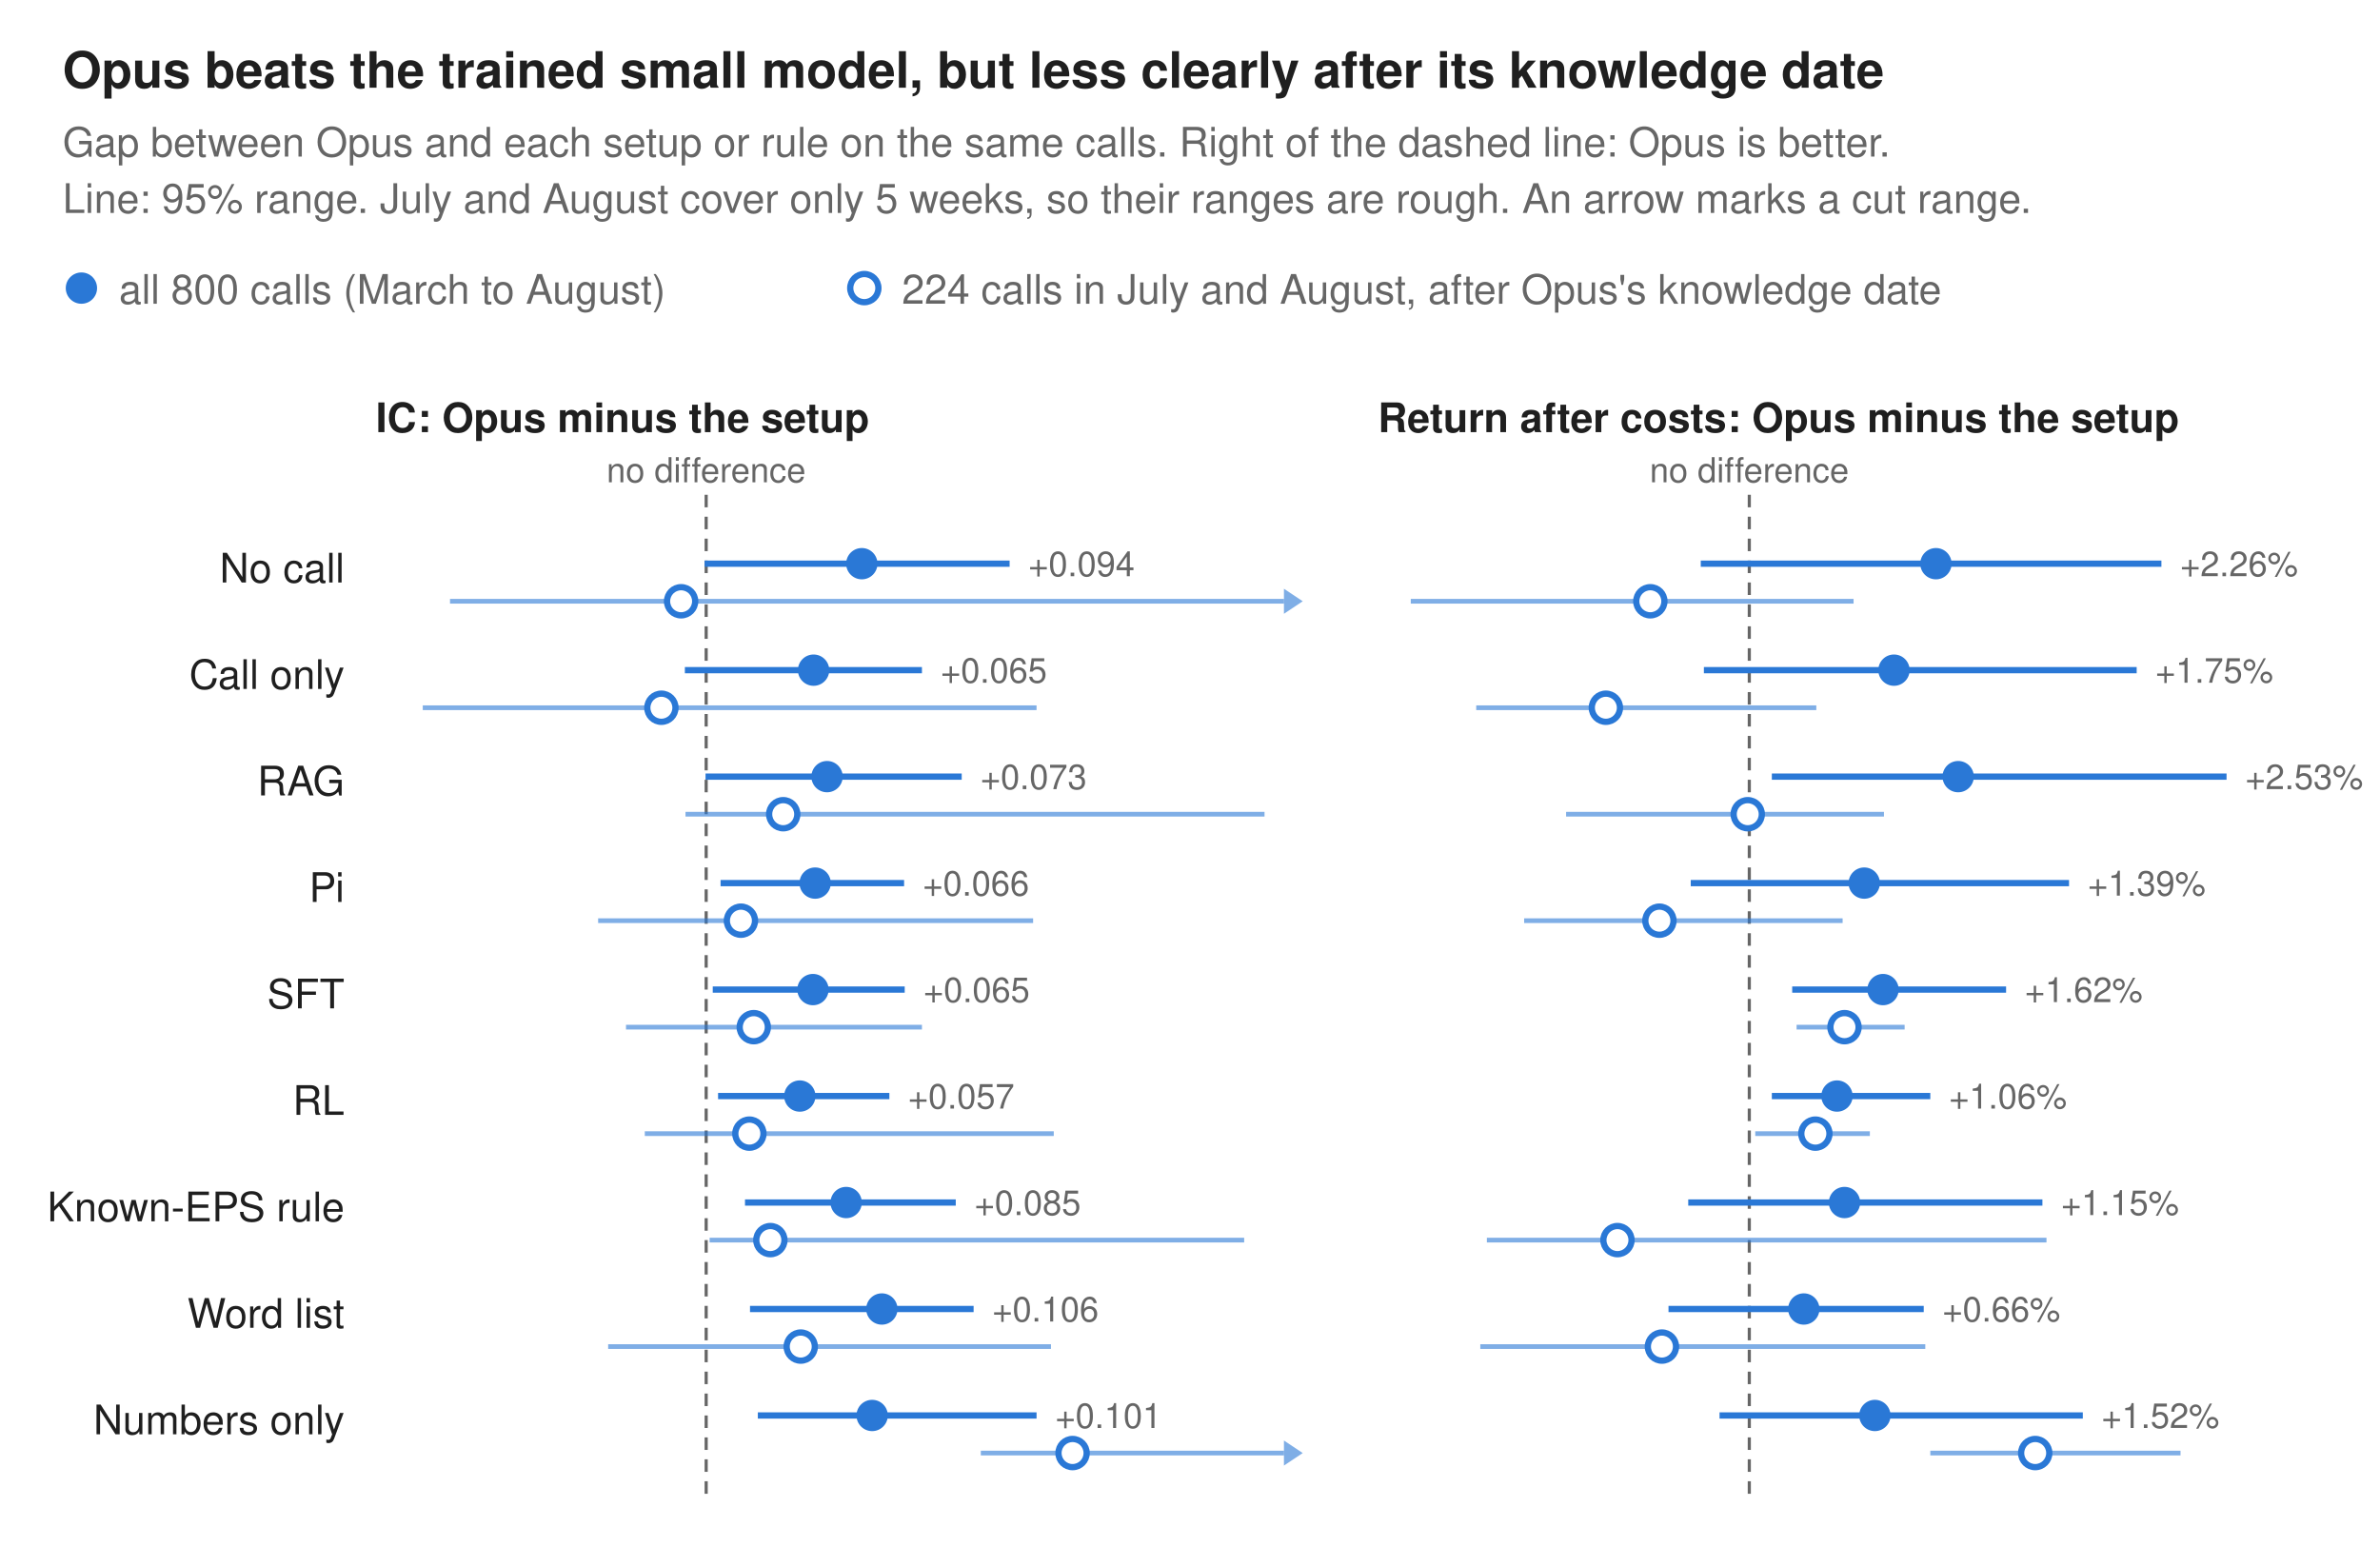
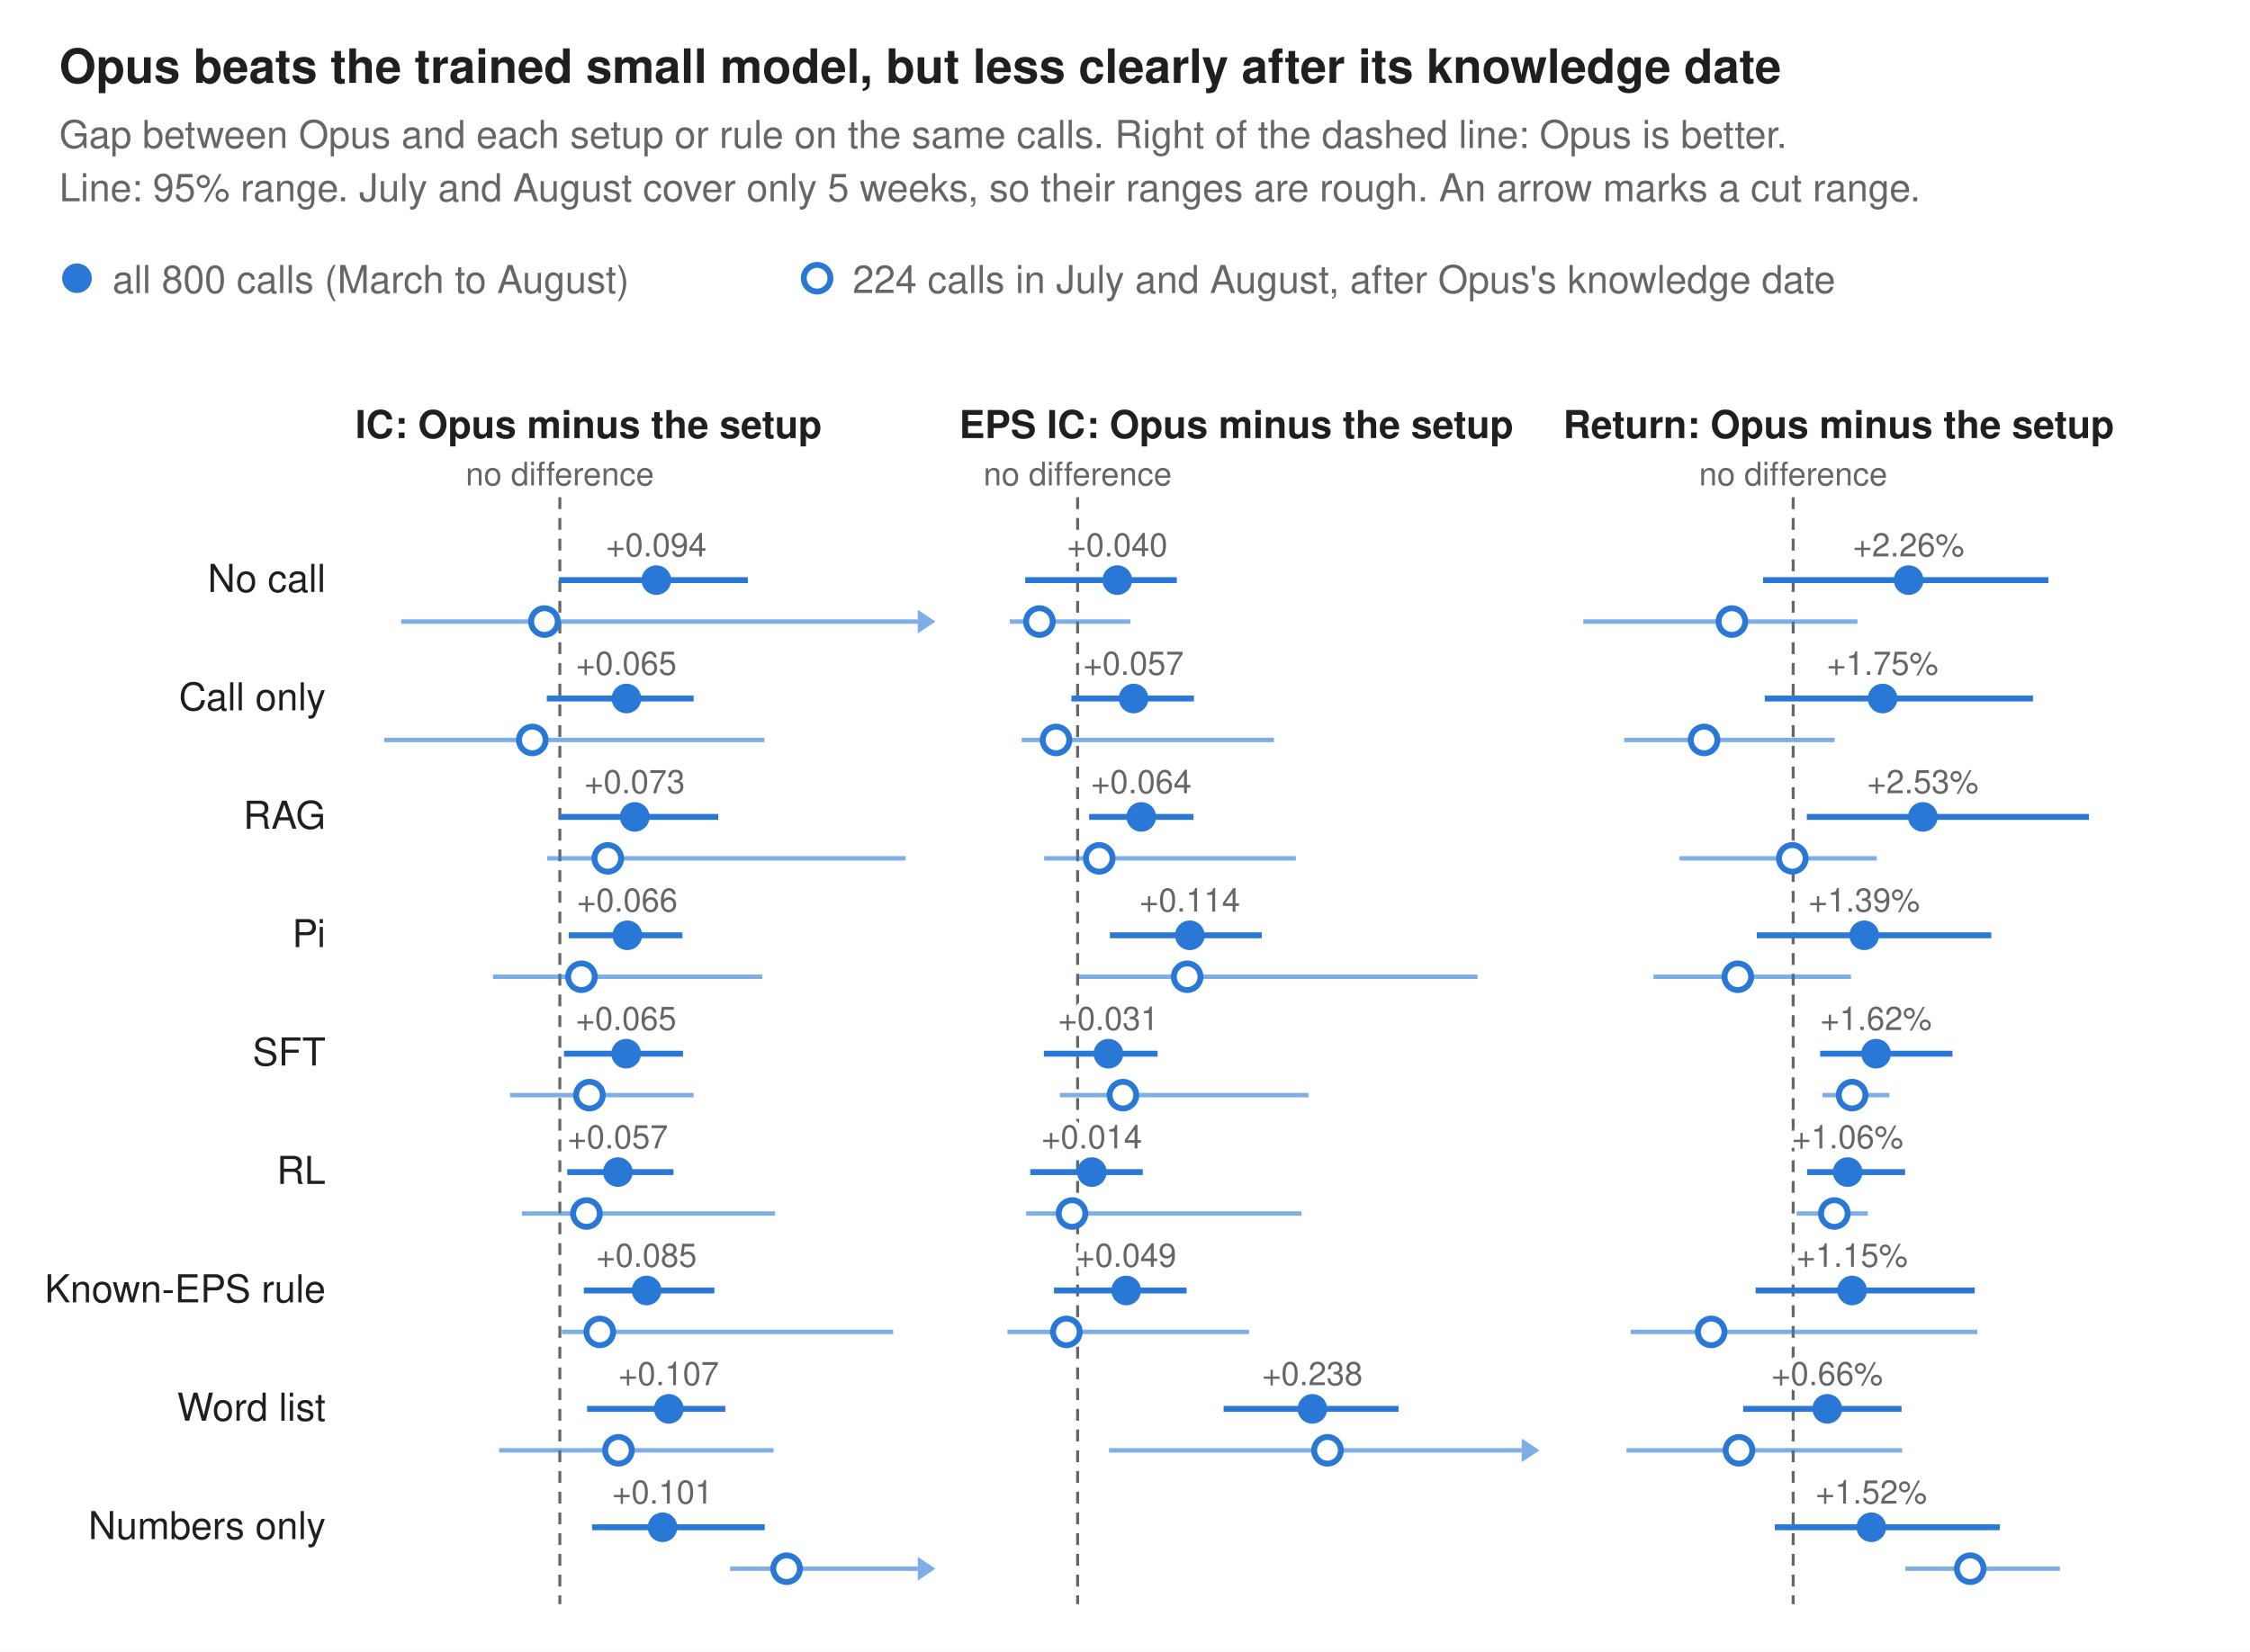
- <svg xmlns="http://www.w3.org/2000/svg" viewBox="0 0 760 494" width="760" height="494" font-family="-apple-system, Helvetica, Arial, sans-serif">
-   <rect width="760" height="494" fill="white" />
+ <svg xmlns="http://www.w3.org/2000/svg" viewBox="0 0 760 558" width="760" height="558" font-family="-apple-system, Helvetica, Arial, sans-serif">
+   <rect width="760" height="558" fill="white" />
  <text x="20.0" y="28.0" font-size="16" fill="#1f1f1f" text-anchor="start" font-weight="600">Opus beats the trained small model, but less clearly after its knowledge date</text>
  <text x="20.0" y="50.0" font-size="13" fill="#666666" text-anchor="start" font-weight="normal">Gap between Opus and each setup or rule on the same calls. Right of the dashed line: Opus is better.</text>
  <text x="20.0" y="68.0" font-size="13" fill="#666666" text-anchor="start" font-weight="normal">Line: 95% range. July and August cover only 5 weeks, so their ranges are rough. An arrow marks a cut range.</text>
-   <circle cx="26" cy="92" r="5" fill="#2a78d6" />
-   <text x="38.0" y="97.0" font-size="13" fill="#666666" text-anchor="start" font-weight="normal">all 800 calls (March to August)</text>
-   <circle cx="276" cy="92" r="4.5" fill="white" stroke="#2a78d6" stroke-width="2" />
-   <text x="288.0" y="97.0" font-size="13" fill="#666666" text-anchor="start" font-weight="normal">224 calls in July and August, after Opus's knowledge date</text>
-   <text x="110.0" y="186.0" font-size="13" fill="#1f1f1f" text-anchor="end" font-weight="normal">No call</text>
-   <text x="110.0" y="220.0" font-size="13" fill="#1f1f1f" text-anchor="end" font-weight="normal">Call only</text>
-   <text x="110.0" y="254.0" font-size="13" fill="#1f1f1f" text-anchor="end" font-weight="normal">RAG</text>
-   <text x="110.0" y="288.0" font-size="13" fill="#1f1f1f" text-anchor="end" font-weight="normal">Pi</text>
-   <text x="110.0" y="322.0" font-size="13" fill="#1f1f1f" text-anchor="end" font-weight="normal">SFT</text>
-   <text x="110.0" y="356.0" font-size="13" fill="#1f1f1f" text-anchor="end" font-weight="normal">RL</text>
-   <text x="110.0" y="390.0" font-size="13" fill="#1f1f1f" text-anchor="end" font-weight="normal">Known-EPS rule</text>
-   <text x="110.0" y="424.0" font-size="13" fill="#1f1f1f" text-anchor="end" font-weight="normal">Word list</text>
-   <text x="110.0" y="458.0" font-size="13" fill="#1f1f1f" text-anchor="end" font-weight="normal">Numbers only</text>
-   <text x="120.0" y="138.0" font-size="13" fill="#1f1f1f" text-anchor="start" font-weight="600">IC: Opus minus the setup</text>
-   <line x1="225.5" x2="225.5" y1="158" y2="478" stroke="#666666" stroke-dasharray="4 3" />
-   <text x="225.5" y="154.0" font-size="11" fill="#666666" text-anchor="middle" font-weight="normal">no difference</text>
-   <line x1="225.0" x2="322.4" y1="180" y2="180" stroke="#2a78d6" stroke-width="2" stroke-opacity="1" />
-   <circle cx="275.2" cy="180" r="5" fill="#2a78d6" />
-   <text x="328.4" y="184.0" font-size="11" fill="#666666" text-anchor="start" font-weight="normal" stroke="white" stroke-width="4" paint-order="stroke">+0.094</text>
-   <line x1="143.7" x2="410.0" y1="192" y2="192" stroke="#2a78d6" stroke-width="1.5" stroke-opacity="0.6" />
-   <circle cx="217.5" cy="192" r="4.5" fill="white" stroke="#2a78d6" stroke-width="2" />
-   <path d="M410.0,188 L416.0,192 L410.0,196 Z" fill="#2a78d6" fill-opacity=".6" />
-   <line x1="218.7" x2="294.4" y1="214" y2="214" stroke="#2a78d6" stroke-width="2" stroke-opacity="1" />
-   <circle cx="259.8" cy="214" r="5" fill="#2a78d6" />
-   <text x="300.4" y="218.0" font-size="11" fill="#666666" text-anchor="start" font-weight="normal" stroke="white" stroke-width="4" paint-order="stroke">+0.065</text>
-   <line x1="135.0" x2="331.0" y1="226" y2="226" stroke="#2a78d6" stroke-width="1.5" stroke-opacity="0.6" />
-   <circle cx="211.2" cy="226" r="4.5" fill="white" stroke="#2a78d6" stroke-width="2" />
-   <line x1="225.3" x2="307.1" y1="248" y2="248" stroke="#2a78d6" stroke-width="2" stroke-opacity="1" />
-   <circle cx="264.1" cy="248" r="5" fill="#2a78d6" />
-   <text x="313.1" y="252.0" font-size="11" fill="#666666" text-anchor="start" font-weight="normal" stroke="white" stroke-width="4" paint-order="stroke">+0.073</text>
-   <line x1="218.9" x2="403.8" y1="260" y2="260" stroke="#2a78d6" stroke-width="1.5" stroke-opacity="0.6" />
-   <circle cx="250.1" cy="260" r="4.5" fill="white" stroke="#2a78d6" stroke-width="2" />
-   <line x1="230.1" x2="288.7" y1="282" y2="282" stroke="#2a78d6" stroke-width="2" stroke-opacity="1" />
-   <circle cx="260.3" cy="282" r="5" fill="#2a78d6" />
-   <text x="294.7" y="286.0" font-size="11" fill="#666666" text-anchor="start" font-weight="normal" stroke="white" stroke-width="4" paint-order="stroke">+0.066</text>
-   <line x1="191.0" x2="329.9" y1="294" y2="294" stroke="#2a78d6" stroke-width="1.5" stroke-opacity="0.6" />
-   <circle cx="236.6" cy="294" r="4.5" fill="white" stroke="#2a78d6" stroke-width="2" />
-   <line x1="227.6" x2="288.9" y1="316" y2="316" stroke="#2a78d6" stroke-width="2" stroke-opacity="1" />
-   <circle cx="259.6" cy="316" r="5" fill="#2a78d6" />
-   <text x="294.9" y="320.0" font-size="11" fill="#666666" text-anchor="start" font-weight="normal" stroke="white" stroke-width="4" paint-order="stroke">+0.065</text>
-   <line x1="199.9" x2="294.4" y1="328" y2="328" stroke="#2a78d6" stroke-width="1.5" stroke-opacity="0.6" />
-   <circle cx="240.7" cy="328" r="4.5" fill="white" stroke="#2a78d6" stroke-width="2" />
-   <line x1="229.3" x2="284.0" y1="350" y2="350" stroke="#2a78d6" stroke-width="2" stroke-opacity="1" />
-   <circle cx="255.4" cy="350" r="5" fill="#2a78d6" />
-   <text x="290.0" y="354.0" font-size="11" fill="#666666" text-anchor="start" font-weight="normal" stroke="white" stroke-width="4" paint-order="stroke">+0.057</text>
-   <line x1="205.9" x2="336.5" y1="362" y2="362" stroke="#2a78d6" stroke-width="1.5" stroke-opacity="0.6" />
-   <circle cx="239.3" cy="362" r="4.5" fill="white" stroke="#2a78d6" stroke-width="2" />
-   <line x1="237.9" x2="305.2" y1="384" y2="384" stroke="#2a78d6" stroke-width="2" stroke-opacity="1" />
-   <circle cx="270.2" cy="384" r="5" fill="#2a78d6" />
-   <text x="311.2" y="388.0" font-size="11" fill="#666666" text-anchor="start" font-weight="normal" stroke="white" stroke-width="4" paint-order="stroke">+0.085</text>
-   <line x1="226.6" x2="397.3" y1="396" y2="396" stroke="#2a78d6" stroke-width="1.5" stroke-opacity="0.6" />
-   <circle cx="246.0" cy="396" r="4.5" fill="white" stroke="#2a78d6" stroke-width="2" />
-   <line x1="239.5" x2="310.9" y1="418" y2="418" stroke="#2a78d6" stroke-width="2" stroke-opacity="1" />
-   <circle cx="281.6" cy="418" r="5" fill="#2a78d6" />
-   <text x="316.9" y="422.0" font-size="11" fill="#666666" text-anchor="start" font-weight="normal" stroke="white" stroke-width="4" paint-order="stroke">+0.106</text>
-   <line x1="194.2" x2="335.6" y1="430" y2="430" stroke="#2a78d6" stroke-width="1.5" stroke-opacity="0.6" />
-   <circle cx="255.7" cy="430" r="4.5" fill="white" stroke="#2a78d6" stroke-width="2" />
-   <line x1="242.0" x2="331.0" y1="452" y2="452" stroke="#2a78d6" stroke-width="2" stroke-opacity="1" />
-   <circle cx="278.5" cy="452" r="5" fill="#2a78d6" />
-   <text x="337.0" y="456.0" font-size="11" fill="#666666" text-anchor="start" font-weight="normal" stroke="white" stroke-width="4" paint-order="stroke">+0.101</text>
-   <line x1="313.2" x2="410.0" y1="464" y2="464" stroke="#2a78d6" stroke-width="1.5" stroke-opacity="0.6" />
-   <circle cx="342.5" cy="464" r="4.5" fill="white" stroke="#2a78d6" stroke-width="2" />
-   <path d="M410.0,460 L416.0,464 L410.0,468 Z" fill="#2a78d6" fill-opacity=".6" />
-   <text x="440.0" y="138.0" font-size="13" fill="#1f1f1f" text-anchor="start" font-weight="600">Return after costs: Opus minus the setup</text>
-   <line x1="558.6" x2="558.6" y1="158" y2="478" stroke="#666666" stroke-dasharray="4 3" />
-   <text x="558.6" y="154.0" font-size="11" fill="#666666" text-anchor="middle" font-weight="normal">no difference</text>
-   <line x1="543.1" x2="690.2" y1="180" y2="180" stroke="#2a78d6" stroke-width="2" stroke-opacity="1" />
-   <circle cx="618.2" cy="180" r="5" fill="#2a78d6" />
-   <text x="696.2" y="184.0" font-size="11" fill="#666666" text-anchor="start" font-weight="normal" stroke="white" stroke-width="4" paint-order="stroke">+2.26%</text>
-   <line x1="450.5" x2="591.9" y1="192" y2="192" stroke="#2a78d6" stroke-width="1.5" stroke-opacity="0.6" />
-   <circle cx="527.0" cy="192" r="4.5" fill="white" stroke="#2a78d6" stroke-width="2" />
-   <line x1="544.1" x2="682.3" y1="214" y2="214" stroke="#2a78d6" stroke-width="2" stroke-opacity="1" />
-   <circle cx="604.8" cy="214" r="5" fill="#2a78d6" />
-   <text x="688.3" y="218.0" font-size="11" fill="#666666" text-anchor="start" font-weight="normal" stroke="white" stroke-width="4" paint-order="stroke">+1.75%</text>
-   <line x1="471.4" x2="580.0" y1="226" y2="226" stroke="#2a78d6" stroke-width="1.5" stroke-opacity="0.6" />
-   <circle cx="512.8" cy="226" r="4.5" fill="white" stroke="#2a78d6" stroke-width="2" />
-   <line x1="565.8" x2="711.0" y1="248" y2="248" stroke="#2a78d6" stroke-width="2" stroke-opacity="1" />
-   <circle cx="625.3" cy="248" r="5" fill="#2a78d6" />
-   <text x="717.0" y="252.0" font-size="11" fill="#666666" text-anchor="start" font-weight="normal" stroke="white" stroke-width="4" paint-order="stroke">+2.53%</text>
-   <line x1="500.1" x2="601.6" y1="260" y2="260" stroke="#2a78d6" stroke-width="1.5" stroke-opacity="0.6" />
-   <circle cx="558.1" cy="260" r="4.5" fill="white" stroke="#2a78d6" stroke-width="2" />
-   <line x1="539.9" x2="660.7" y1="282" y2="282" stroke="#2a78d6" stroke-width="2" stroke-opacity="1" />
-   <circle cx="595.3" cy="282" r="5" fill="#2a78d6" />
-   <text x="666.7" y="286.0" font-size="11" fill="#666666" text-anchor="start" font-weight="normal" stroke="white" stroke-width="4" paint-order="stroke">+1.39%</text>
-   <line x1="486.7" x2="588.4" y1="294" y2="294" stroke="#2a78d6" stroke-width="1.5" stroke-opacity="0.6" />
-   <circle cx="529.9" cy="294" r="4.5" fill="white" stroke="#2a78d6" stroke-width="2" />
-   <line x1="572.3" x2="640.6" y1="316" y2="316" stroke="#2a78d6" stroke-width="2" stroke-opacity="1" />
-   <circle cx="601.3" cy="316" r="5" fill="#2a78d6" />
-   <text x="646.6" y="320.0" font-size="11" fill="#666666" text-anchor="start" font-weight="normal" stroke="white" stroke-width="4" paint-order="stroke">+1.62%</text>
-   <line x1="573.7" x2="608.2" y1="328" y2="328" stroke="#2a78d6" stroke-width="1.5" stroke-opacity="0.6" />
-   <circle cx="589.0" cy="328" r="4.5" fill="white" stroke="#2a78d6" stroke-width="2" />
-   <line x1="565.8" x2="616.4" y1="350" y2="350" stroke="#2a78d6" stroke-width="2" stroke-opacity="1" />
-   <circle cx="586.6" cy="350" r="5" fill="#2a78d6" />
-   <text x="622.4" y="354.0" font-size="11" fill="#666666" text-anchor="start" font-weight="normal" stroke="white" stroke-width="4" paint-order="stroke">+1.06%</text>
-   <line x1="560.5" x2="597.1" y1="362" y2="362" stroke="#2a78d6" stroke-width="1.5" stroke-opacity="0.6" />
-   <circle cx="579.7" cy="362" r="4.5" fill="white" stroke="#2a78d6" stroke-width="2" />
-   <line x1="539.1" x2="652.2" y1="384" y2="384" stroke="#2a78d6" stroke-width="2" stroke-opacity="1" />
-   <circle cx="589.0" cy="384" r="5" fill="#2a78d6" />
-   <text x="658.2" y="388.0" font-size="11" fill="#666666" text-anchor="start" font-weight="normal" stroke="white" stroke-width="4" paint-order="stroke">+1.15%</text>
-   <line x1="474.8" x2="653.5" y1="396" y2="396" stroke="#2a78d6" stroke-width="1.5" stroke-opacity="0.6" />
-   <circle cx="516.5" cy="396" r="4.5" fill="white" stroke="#2a78d6" stroke-width="2" />
-   <line x1="532.8" x2="614.3" y1="418" y2="418" stroke="#2a78d6" stroke-width="2" stroke-opacity="1" />
-   <circle cx="576.0" cy="418" r="5" fill="#2a78d6" />
-   <text x="620.3" y="422.0" font-size="11" fill="#666666" text-anchor="start" font-weight="normal" stroke="white" stroke-width="4" paint-order="stroke">+0.66%</text>
-   <line x1="472.7" x2="614.8" y1="430" y2="430" stroke="#2a78d6" stroke-width="1.5" stroke-opacity="0.6" />
-   <circle cx="530.7" cy="430" r="4.5" fill="white" stroke="#2a78d6" stroke-width="2" />
-   <line x1="549.1" x2="665.1" y1="452" y2="452" stroke="#2a78d6" stroke-width="2" stroke-opacity="1" />
-   <circle cx="598.7" cy="452" r="5" fill="#2a78d6" />
-   <text x="671.1" y="456.0" font-size="11" fill="#666666" text-anchor="start" font-weight="normal" stroke="white" stroke-width="4" paint-order="stroke">+1.52%</text>
-   <line x1="616.4" x2="696.3" y1="464" y2="464" stroke="#2a78d6" stroke-width="1.5" stroke-opacity="0.6" />
-   <circle cx="649.9" cy="464" r="4.5" fill="white" stroke="#2a78d6" stroke-width="2" />
+   <circle cx="26" cy="94" r="5" fill="#2a78d6" />
+   <text x="38.0" y="99.0" font-size="13" fill="#666666" text-anchor="start" font-weight="normal">all 800 calls (March to August)</text>
+   <circle cx="276" cy="94" r="4.5" fill="white" stroke="#2a78d6" stroke-width="2" />
+   <text x="288.0" y="99.0" font-size="13" fill="#666666" text-anchor="start" font-weight="normal">224 calls in July and August, after Opus's knowledge date</text>
+   <text x="110.0" y="200.0" font-size="13" fill="#1f1f1f" text-anchor="end" font-weight="normal">No call</text>
+   <text x="110.0" y="240.0" font-size="13" fill="#1f1f1f" text-anchor="end" font-weight="normal">Call only</text>
+   <text x="110.0" y="280.0" font-size="13" fill="#1f1f1f" text-anchor="end" font-weight="normal">RAG</text>
+   <text x="110.0" y="320.0" font-size="13" fill="#1f1f1f" text-anchor="end" font-weight="normal">Pi</text>
+   <text x="110.0" y="360.0" font-size="13" fill="#1f1f1f" text-anchor="end" font-weight="normal">SFT</text>
+   <text x="110.0" y="400.0" font-size="13" fill="#1f1f1f" text-anchor="end" font-weight="normal">RL</text>
+   <text x="110.0" y="440.0" font-size="13" fill="#1f1f1f" text-anchor="end" font-weight="normal">Known-EPS rule</text>
+   <text x="110.0" y="480.0" font-size="13" fill="#1f1f1f" text-anchor="end" font-weight="normal">Word list</text>
+   <text x="110.0" y="520.0" font-size="13" fill="#1f1f1f" text-anchor="end" font-weight="normal">Numbers only</text>
+   <text x="120.0" y="148.0" font-size="13" fill="#1f1f1f" text-anchor="start" font-weight="600">IC: Opus minus the setup</text>
+   <line x1="189.1" x2="189.1" y1="168" y2="542" stroke="#666666" stroke-dasharray="4 3" />
+   <text x="189.1" y="164.0" font-size="11" fill="#666666" text-anchor="middle" font-weight="normal">no difference</text>
+   <line x1="188.8" x2="252.6" y1="196" y2="196" stroke="#2a78d6" stroke-width="2" stroke-opacity="1" />
+   <circle cx="221.7" cy="196" r="5" fill="#2a78d6" />
+   <line x1="135.5" x2="310.0" y1="210" y2="210" stroke="#2a78d6" stroke-width="1.5" stroke-opacity="0.6" />
+   <path d="M310.0,206 L316.0,210 L310.0,214 Z" fill="#2a78d6" fill-opacity=".6" />
+   <circle cx="183.9" cy="210" r="4.5" fill="white" stroke="#2a78d6" stroke-width="2" />
+   <line x1="184.7" x2="234.3" y1="236" y2="236" stroke="#2a78d6" stroke-width="2" stroke-opacity="1" />
+   <circle cx="211.6" cy="236" r="5" fill="#2a78d6" />
+   <line x1="129.8" x2="258.2" y1="250" y2="250" stroke="#2a78d6" stroke-width="1.5" stroke-opacity="0.6" />
+   <circle cx="179.8" cy="250" r="4.5" fill="white" stroke="#2a78d6" stroke-width="2" />
+   <line x1="189.0" x2="242.6" y1="276" y2="276" stroke="#2a78d6" stroke-width="2" stroke-opacity="1" />
+   <circle cx="214.4" cy="276" r="5" fill="#2a78d6" />
+   <line x1="184.8" x2="305.9" y1="290" y2="290" stroke="#2a78d6" stroke-width="1.5" stroke-opacity="0.6" />
+   <circle cx="205.3" cy="290" r="4.5" fill="white" stroke="#2a78d6" stroke-width="2" />
+   <line x1="192.1" x2="230.5" y1="316" y2="316" stroke="#2a78d6" stroke-width="2" stroke-opacity="1" />
+   <circle cx="211.9" cy="316" r="5" fill="#2a78d6" />
+   <line x1="166.5" x2="257.5" y1="330" y2="330" stroke="#2a78d6" stroke-width="1.5" stroke-opacity="0.6" />
+   <circle cx="196.4" cy="330" r="4.5" fill="white" stroke="#2a78d6" stroke-width="2" />
+   <line x1="190.5" x2="230.7" y1="356" y2="356" stroke="#2a78d6" stroke-width="2" stroke-opacity="1" />
+   <circle cx="211.5" cy="356" r="5" fill="#2a78d6" />
+   <line x1="172.3" x2="234.3" y1="370" y2="370" stroke="#2a78d6" stroke-width="1.5" stroke-opacity="0.6" />
+   <circle cx="199.1" cy="370" r="4.5" fill="white" stroke="#2a78d6" stroke-width="2" />
+   <line x1="191.6" x2="227.5" y1="396" y2="396" stroke="#2a78d6" stroke-width="2" stroke-opacity="1" />
+   <circle cx="208.7" cy="396" r="5" fill="#2a78d6" />
+   <line x1="176.3" x2="261.8" y1="410" y2="410" stroke="#2a78d6" stroke-width="1.5" stroke-opacity="0.6" />
+   <circle cx="198.1" cy="410" r="4.5" fill="white" stroke="#2a78d6" stroke-width="2" />
+   <line x1="197.2" x2="241.3" y1="436" y2="436" stroke="#2a78d6" stroke-width="2" stroke-opacity="1" />
+   <circle cx="218.4" cy="436" r="5" fill="#2a78d6" />
+   <line x1="189.8" x2="301.7" y1="450" y2="450" stroke="#2a78d6" stroke-width="1.5" stroke-opacity="0.6" />
+   <circle cx="202.6" cy="450" r="4.5" fill="white" stroke="#2a78d6" stroke-width="2" />
+   <line x1="198.3" x2="245.0" y1="476" y2="476" stroke="#2a78d6" stroke-width="2" stroke-opacity="1" />
+   <circle cx="225.9" cy="476" r="5" fill="#2a78d6" />
+   <line x1="168.6" x2="261.3" y1="490" y2="490" stroke="#2a78d6" stroke-width="1.5" stroke-opacity="0.6" />
+   <circle cx="208.9" cy="490" r="4.5" fill="white" stroke="#2a78d6" stroke-width="2" />
+   <line x1="200.0" x2="258.3" y1="516" y2="516" stroke="#2a78d6" stroke-width="2" stroke-opacity="1" />
+   <circle cx="223.8" cy="516" r="5" fill="#2a78d6" />
+   <line x1="246.6" x2="310.0" y1="530" y2="530" stroke="#2a78d6" stroke-width="1.5" stroke-opacity="0.6" />
+   <path d="M310.0,526 L316.0,530 L310.0,534 Z" fill="#2a78d6" fill-opacity=".6" />
+   <circle cx="265.7" cy="530" r="4.5" fill="white" stroke="#2a78d6" stroke-width="2" />
+   <text x="221.7" y="188.0" font-size="11" fill="#666666" text-anchor="middle" font-weight="normal" stroke="white" stroke-width="4" paint-order="stroke">+0.094</text>
+   <text x="211.6" y="228.0" font-size="11" fill="#666666" text-anchor="middle" font-weight="normal" stroke="white" stroke-width="4" paint-order="stroke">+0.065</text>
+   <text x="214.4" y="268.0" font-size="11" fill="#666666" text-anchor="middle" font-weight="normal" stroke="white" stroke-width="4" paint-order="stroke">+0.073</text>
+   <text x="211.9" y="308.0" font-size="11" fill="#666666" text-anchor="middle" font-weight="normal" stroke="white" stroke-width="4" paint-order="stroke">+0.066</text>
+   <text x="211.5" y="348.0" font-size="11" fill="#666666" text-anchor="middle" font-weight="normal" stroke="white" stroke-width="4" paint-order="stroke">+0.065</text>
+   <text x="208.7" y="388.0" font-size="11" fill="#666666" text-anchor="middle" font-weight="normal" stroke="white" stroke-width="4" paint-order="stroke">+0.057</text>
+   <text x="218.4" y="428.0" font-size="11" fill="#666666" text-anchor="middle" font-weight="normal" stroke="white" stroke-width="4" paint-order="stroke">+0.085</text>
+   <text x="225.9" y="468.0" font-size="11" fill="#666666" text-anchor="middle" font-weight="normal" stroke="white" stroke-width="4" paint-order="stroke">+0.107</text>
+   <text x="223.8" y="508.0" font-size="11" fill="#666666" text-anchor="middle" font-weight="normal" stroke="white" stroke-width="4" paint-order="stroke">+0.101</text>
+   <text x="324.0" y="148.0" font-size="13" fill="#1f1f1f" text-anchor="start" font-weight="600">EPS IC: Opus minus the setup</text>
+   <line x1="364.0" x2="364.0" y1="168" y2="542" stroke="#666666" stroke-dasharray="4 3" />
+   <text x="364.0" y="164.0" font-size="11" fill="#666666" text-anchor="middle" font-weight="normal">no difference</text>
+   <line x1="346.3" x2="397.5" y1="196" y2="196" stroke="#2a78d6" stroke-width="2" stroke-opacity="1" />
+   <circle cx="377.4" cy="196" r="5" fill="#2a78d6" />
+   <line x1="341.1" x2="381.8" y1="210" y2="210" stroke="#2a78d6" stroke-width="1.5" stroke-opacity="0.6" />
+   <circle cx="351.1" cy="210" r="4.5" fill="white" stroke="#2a78d6" stroke-width="2" />
+   <line x1="361.9" x2="403.3" y1="236" y2="236" stroke="#2a78d6" stroke-width="2" stroke-opacity="1" />
+   <circle cx="382.9" cy="236" r="5" fill="#2a78d6" />
+   <line x1="345.1" x2="430.3" y1="250" y2="250" stroke="#2a78d6" stroke-width="1.5" stroke-opacity="0.6" />
+   <circle cx="356.7" cy="250" r="4.5" fill="white" stroke="#2a78d6" stroke-width="2" />
+   <line x1="367.9" x2="403.1" y1="276" y2="276" stroke="#2a78d6" stroke-width="2" stroke-opacity="1" />
+   <circle cx="385.5" cy="276" r="5" fill="#2a78d6" />
+   <line x1="352.7" x2="437.7" y1="290" y2="290" stroke="#2a78d6" stroke-width="1.5" stroke-opacity="0.6" />
+   <circle cx="371.3" cy="290" r="4.5" fill="white" stroke="#2a78d6" stroke-width="2" />
+   <line x1="374.9" x2="426.2" y1="316" y2="316" stroke="#2a78d6" stroke-width="2" stroke-opacity="1" />
+   <circle cx="401.9" cy="316" r="5" fill="#2a78d6" />
+   <line x1="364.3" x2="499.1" y1="330" y2="330" stroke="#2a78d6" stroke-width="1.5" stroke-opacity="0.6" />
+   <circle cx="401.0" cy="330" r="4.5" fill="white" stroke="#2a78d6" stroke-width="2" />
+   <line x1="352.6" x2="391.0" y1="356" y2="356" stroke="#2a78d6" stroke-width="2" stroke-opacity="1" />
+   <circle cx="374.4" cy="356" r="5" fill="#2a78d6" />
+   <line x1="358.0" x2="442.0" y1="370" y2="370" stroke="#2a78d6" stroke-width="1.5" stroke-opacity="0.6" />
+   <circle cx="379.3" cy="370" r="4.5" fill="white" stroke="#2a78d6" stroke-width="2" />
+   <line x1="348.0" x2="386.0" y1="396" y2="396" stroke="#2a78d6" stroke-width="2" stroke-opacity="1" />
+   <circle cx="368.8" cy="396" r="5" fill="#2a78d6" />
+   <line x1="346.6" x2="439.6" y1="410" y2="410" stroke="#2a78d6" stroke-width="1.5" stroke-opacity="0.6" />
+   <circle cx="362.1" cy="410" r="4.5" fill="white" stroke="#2a78d6" stroke-width="2" />
+   <line x1="356.0" x2="400.8" y1="436" y2="436" stroke="#2a78d6" stroke-width="2" stroke-opacity="1" />
+   <circle cx="380.4" cy="436" r="5" fill="#2a78d6" />
+   <line x1="340.3" x2="421.9" y1="450" y2="450" stroke="#2a78d6" stroke-width="1.5" stroke-opacity="0.6" />
+   <circle cx="360.2" cy="450" r="4.5" fill="white" stroke="#2a78d6" stroke-width="2" />
+   <line x1="413.3" x2="472.4" y1="476" y2="476" stroke="#2a78d6" stroke-width="2" stroke-opacity="1" />
+   <circle cx="443.3" cy="476" r="5" fill="#2a78d6" />
+   <line x1="374.6" x2="514.0" y1="490" y2="490" stroke="#2a78d6" stroke-width="1.5" stroke-opacity="0.6" />
+   <path d="M514.0,486 L520.0,490 L514.0,494 Z" fill="#2a78d6" fill-opacity=".6" />
+   <circle cx="448.4" cy="490" r="4.5" fill="white" stroke="#2a78d6" stroke-width="2" />
+   <text x="377.4" y="188.0" font-size="11" fill="#666666" text-anchor="middle" font-weight="normal" stroke="white" stroke-width="4" paint-order="stroke">+0.040</text>
+   <text x="382.9" y="228.0" font-size="11" fill="#666666" text-anchor="middle" font-weight="normal" stroke="white" stroke-width="4" paint-order="stroke">+0.057</text>
+   <text x="385.5" y="268.0" font-size="11" fill="#666666" text-anchor="middle" font-weight="normal" stroke="white" stroke-width="4" paint-order="stroke">+0.064</text>
+   <text x="401.9" y="308.0" font-size="11" fill="#666666" text-anchor="middle" font-weight="normal" stroke="white" stroke-width="4" paint-order="stroke">+0.114</text>
+   <text x="374.4" y="348.0" font-size="11" fill="#666666" text-anchor="middle" font-weight="normal" stroke="white" stroke-width="4" paint-order="stroke">+0.031</text>
+   <text x="368.8" y="388.0" font-size="11" fill="#666666" text-anchor="middle" font-weight="normal" stroke="white" stroke-width="4" paint-order="stroke">+0.014</text>
+   <text x="380.4" y="428.0" font-size="11" fill="#666666" text-anchor="middle" font-weight="normal" stroke="white" stroke-width="4" paint-order="stroke">+0.049</text>
+   <text x="443.3" y="468.0" font-size="11" fill="#666666" text-anchor="middle" font-weight="normal" stroke="white" stroke-width="4" paint-order="stroke">+0.238</text>
+   <text x="528.0" y="148.0" font-size="13" fill="#1f1f1f" text-anchor="start" font-weight="600">Return: Opus minus the setup</text>
+   <line x1="605.7" x2="605.7" y1="168" y2="542" stroke="#666666" stroke-dasharray="4 3" />
+   <text x="605.7" y="164.0" font-size="11" fill="#666666" text-anchor="middle" font-weight="normal">no difference</text>
+   <line x1="595.5" x2="691.9" y1="196" y2="196" stroke="#2a78d6" stroke-width="2" stroke-opacity="1" />
+   <circle cx="644.7" cy="196" r="5" fill="#2a78d6" />
+   <line x1="534.8" x2="627.4" y1="210" y2="210" stroke="#2a78d6" stroke-width="1.5" stroke-opacity="0.6" />
+   <circle cx="585.0" cy="210" r="4.5" fill="white" stroke="#2a78d6" stroke-width="2" />
+   <line x1="596.1" x2="686.7" y1="236" y2="236" stroke="#2a78d6" stroke-width="2" stroke-opacity="1" />
+   <circle cx="635.9" cy="236" r="5" fill="#2a78d6" />
+   <line x1="548.6" x2="619.7" y1="250" y2="250" stroke="#2a78d6" stroke-width="1.5" stroke-opacity="0.6" />
+   <circle cx="575.6" cy="250" r="4.5" fill="white" stroke="#2a78d6" stroke-width="2" />
+   <line x1="610.3" x2="705.6" y1="276" y2="276" stroke="#2a78d6" stroke-width="2" stroke-opacity="1" />
+   <circle cx="649.5" cy="276" r="5" fill="#2a78d6" />
+   <line x1="567.3" x2="633.9" y1="290" y2="290" stroke="#2a78d6" stroke-width="1.5" stroke-opacity="0.6" />
+   <circle cx="605.4" cy="290" r="4.5" fill="white" stroke="#2a78d6" stroke-width="2" />
+   <line x1="593.4" x2="672.6" y1="316" y2="316" stroke="#2a78d6" stroke-width="2" stroke-opacity="1" />
+   <circle cx="629.7" cy="316" r="5" fill="#2a78d6" />
+   <line x1="558.5" x2="625.2" y1="330" y2="330" stroke="#2a78d6" stroke-width="1.5" stroke-opacity="0.6" />
+   <circle cx="587.0" cy="330" r="4.5" fill="white" stroke="#2a78d6" stroke-width="2" />
+   <line x1="614.8" x2="659.5" y1="356" y2="356" stroke="#2a78d6" stroke-width="2" stroke-opacity="1" />
+   <circle cx="633.7" cy="356" r="5" fill="#2a78d6" />
+   <line x1="615.6" x2="638.2" y1="370" y2="370" stroke="#2a78d6" stroke-width="1.5" stroke-opacity="0.6" />
+   <circle cx="625.6" cy="370" r="4.5" fill="white" stroke="#2a78d6" stroke-width="2" />
+   <line x1="610.4" x2="643.5" y1="396" y2="396" stroke="#2a78d6" stroke-width="2" stroke-opacity="1" />
+   <circle cx="624.1" cy="396" r="5" fill="#2a78d6" />
+   <line x1="606.9" x2="630.9" y1="410" y2="410" stroke="#2a78d6" stroke-width="1.5" stroke-opacity="0.6" />
+   <circle cx="619.6" cy="410" r="4.5" fill="white" stroke="#2a78d6" stroke-width="2" />
+   <line x1="593.0" x2="667.0" y1="436" y2="436" stroke="#2a78d6" stroke-width="2" stroke-opacity="1" />
+   <circle cx="625.6" cy="436" r="5" fill="#2a78d6" />
+   <line x1="550.8" x2="667.9" y1="450" y2="450" stroke="#2a78d6" stroke-width="1.5" stroke-opacity="0.6" />
+   <circle cx="578.0" cy="450" r="4.5" fill="white" stroke="#2a78d6" stroke-width="2" />
+   <line x1="588.8" x2="642.3" y1="476" y2="476" stroke="#2a78d6" stroke-width="2" stroke-opacity="1" />
+   <circle cx="617.2" cy="476" r="5" fill="#2a78d6" />
+   <line x1="549.4" x2="642.5" y1="490" y2="490" stroke="#2a78d6" stroke-width="1.5" stroke-opacity="0.6" />
+   <circle cx="587.4" cy="490" r="4.5" fill="white" stroke="#2a78d6" stroke-width="2" />
+   <line x1="599.5" x2="675.5" y1="516" y2="516" stroke="#2a78d6" stroke-width="2" stroke-opacity="1" />
+   <circle cx="632.1" cy="516" r="5" fill="#2a78d6" />
+   <line x1="643.6" x2="695.8" y1="530" y2="530" stroke="#2a78d6" stroke-width="1.5" stroke-opacity="0.6" />
+   <circle cx="665.5" cy="530" r="4.5" fill="white" stroke="#2a78d6" stroke-width="2" />
+   <text x="644.7" y="188.0" font-size="11" fill="#666666" text-anchor="middle" font-weight="normal" stroke="white" stroke-width="4" paint-order="stroke">+2.26%</text>
+   <text x="635.9" y="228.0" font-size="11" fill="#666666" text-anchor="middle" font-weight="normal" stroke="white" stroke-width="4" paint-order="stroke">+1.75%</text>
+   <text x="649.5" y="268.0" font-size="11" fill="#666666" text-anchor="middle" font-weight="normal" stroke="white" stroke-width="4" paint-order="stroke">+2.53%</text>
+   <text x="629.7" y="308.0" font-size="11" fill="#666666" text-anchor="middle" font-weight="normal" stroke="white" stroke-width="4" paint-order="stroke">+1.39%</text>
+   <text x="633.7" y="348.0" font-size="11" fill="#666666" text-anchor="middle" font-weight="normal" stroke="white" stroke-width="4" paint-order="stroke">+1.62%</text>
+   <text x="624.1" y="388.0" font-size="11" fill="#666666" text-anchor="middle" font-weight="normal" stroke="white" stroke-width="4" paint-order="stroke">+1.06%</text>
+   <text x="625.6" y="428.0" font-size="11" fill="#666666" text-anchor="middle" font-weight="normal" stroke="white" stroke-width="4" paint-order="stroke">+1.15%</text>
+   <text x="617.2" y="468.0" font-size="11" fill="#666666" text-anchor="middle" font-weight="normal" stroke="white" stroke-width="4" paint-order="stroke">+0.66%</text>
+   <text x="632.1" y="508.0" font-size="11" fill="#666666" text-anchor="middle" font-weight="normal" stroke="white" stroke-width="4" paint-order="stroke">+1.52%</text>
</svg>
